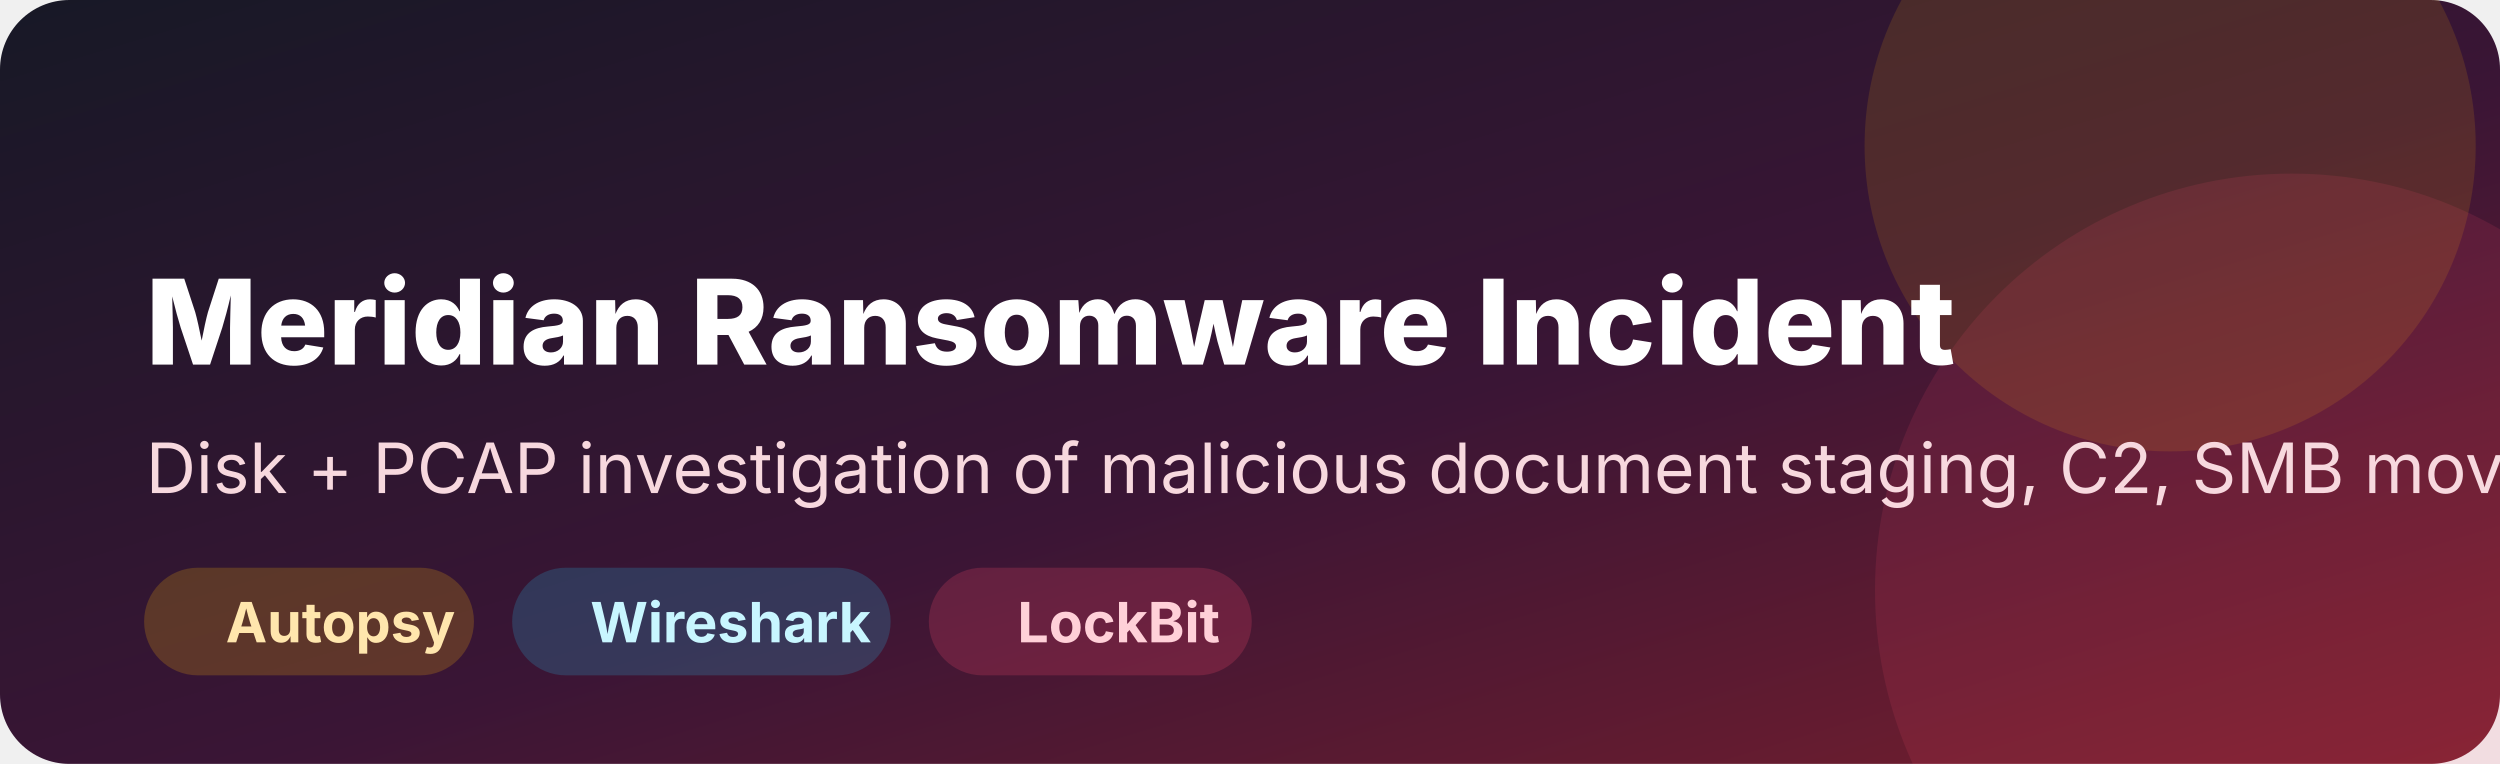
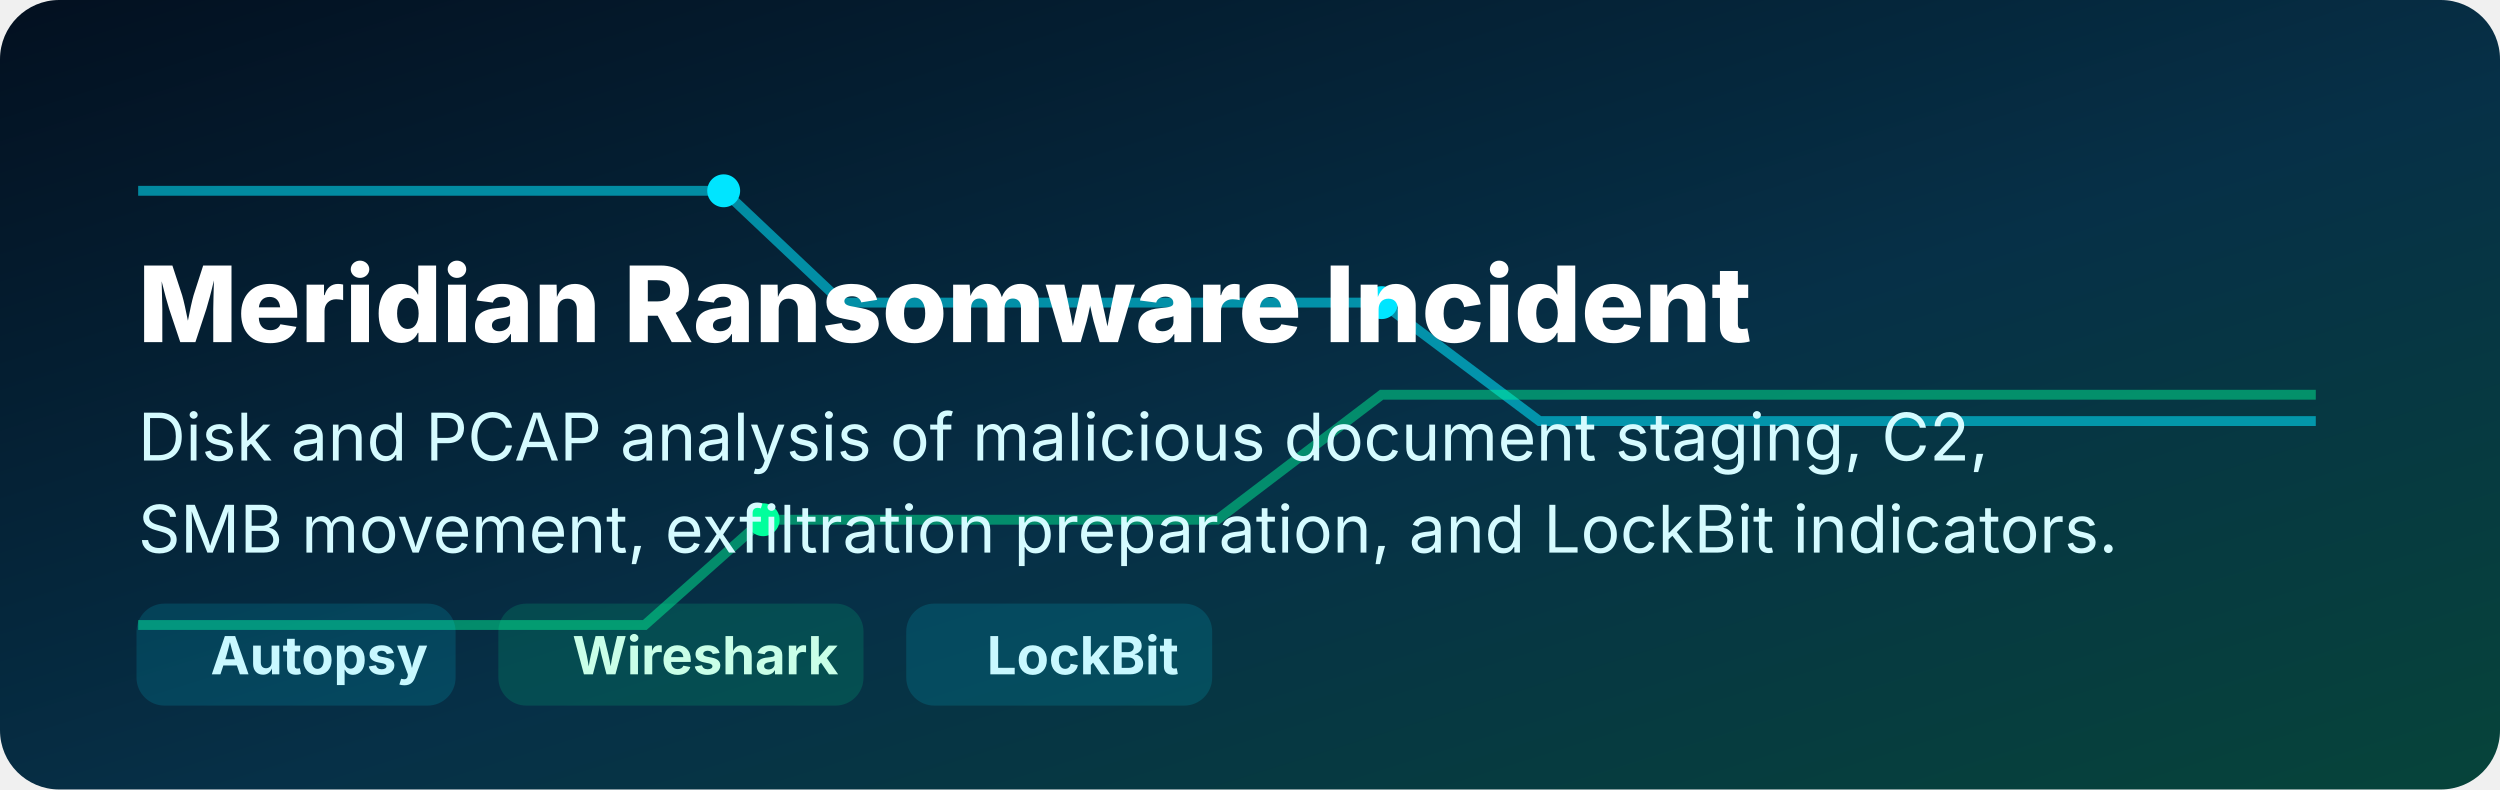
- <svg xmlns="http://www.w3.org/2000/svg" width="720" height="220" viewBox="0 0 720 220" role="img" aria-labelledby="title desc">
+ <svg xmlns="http://www.w3.org/2000/svg" width="760" height="240" viewBox="0 0 760 240" role="img" aria-labelledby="title desc">
  <defs>
    <linearGradient id="bg" x1="0" y1="0" x2="1" y2="1">
-       <stop offset="0" stop-color="#171826" />
-       <stop offset="0.55" stop-color="#3a1535" />
-       <stop offset="1" stop-color="#7a1f2d" />
+       <stop offset="0" stop-color="#031020" />
+       <stop offset="0.55" stop-color="#063047" />
+       <stop offset="1" stop-color="#06443a" />
    </linearGradient>
    <linearGradient id="line" x1="0" y1="0" x2="1" y2="0">
-       <stop offset="0" stop-color="#ffb703" />
-       <stop offset="1" stop-color="#ff4d6d" />
+       <stop offset="0" stop-color="#00e5ff" />
+       <stop offset="1" stop-color="#00ff9c" />
    </linearGradient>
  </defs>
-   <rect width="720" height="220" rx="20" fill="url(#bg)" />
-   <circle cx="625" cy="42" r="88" fill="#ffb703" opacity="0.13" />
-   <circle cx="660" cy="170" r="120" fill="#ff4d6d" opacity="0.12" />
-   <path d="M42 60 H665" stroke="url(#line)" stroke-width="5" stroke-linecap="round" />
-   <text x="42" y="105" fill="#ffffff" font-family="Inter, Segoe UI, Arial, sans-serif" font-size="34" font-weight="800">Meridian Ransomware Incident</text>
-   <text x="42" y="142" fill="#f7d8de" font-family="Inter, Segoe UI, Arial, sans-serif" font-size="20">Disk + PCAP investigation of malicious document staging, C2, SMB movement, exfiltration prep, and LockBit indicators.</text>
+   <rect width="760" height="240" rx="18" fill="url(#bg)" />
+   <path d="M42 58 H220 L256 92 H420 L468 128 H704" fill="none" stroke="#00e5ff" stroke-width="3" stroke-opacity="0.55" />
+   <path d="M42 190 H196 L232 158 H370 L420 120 H704" fill="none" stroke="#00ff9c" stroke-width="3" stroke-opacity="0.45" />
+   <circle cx="220" cy="58" r="5" fill="#00e5ff" />
+   <circle cx="420" cy="92" r="5" fill="#00e5ff" />
+   <circle cx="232" cy="158" r="5" fill="#00ff9c" />
+   <text x="42" y="104" fill="#ffffff" font-family="Inter, Segoe UI, Arial, sans-serif" font-size="32" font-weight="800">Meridian Ransomware Incident</text>
+   <text x="42" y="140" fill="#d5fbff" font-family="Inter, Segoe UI, Arial, sans-serif" font-size="20">
+     <tspan x="42" dy="0">Disk and PCAP analysis of malicious document staging, C2,</tspan>
+     <tspan x="42" dy="28">SMB movement, exfiltration preparation, and LockBit indicators.</tspan>
+   </text>
  <g font-family="Inter, Segoe UI, Arial, sans-serif" font-size="16" font-weight="700">
-     <rect x="42" y="164" width="94" height="30" rx="15" fill="#ffb703" opacity="0.2" stroke="#ffb703" />
-     <text x="65" y="185" fill="#ffe6ad">Autopsy</text>
-     <rect x="148" y="164" width="108" height="30" rx="15" fill="#21d4fd" opacity="0.18" stroke="#21d4fd" />
-     <text x="170" y="185" fill="#c8f6ff">Wireshark</text>
-     <rect x="268" y="164" width="92" height="30" rx="15" fill="#ff4d6d" opacity="0.2" stroke="#ff4d6d" />
-     <text x="293" y="185" fill="#ffd0d8">LockBit</text>
+     <rect x="42" y="184" width="96" height="30" rx="8" fill="#00e5ff" opacity="0.14" stroke="#00e5ff" />
+     <text x="64" y="205" fill="#c8f8ff">Autopsy</text>
+     <rect x="152" y="184" width="110" height="30" rx="8" fill="#00ff9c" opacity="0.14" stroke="#00ff9c" />
+     <text x="174" y="205" fill="#c9ffe8">Wireshark</text>
+     <rect x="276" y="184" width="92" height="30" rx="8" fill="#00e5ff" opacity="0.14" stroke="#00e5ff" />
+     <text x="300" y="205" fill="#c8f8ff">LockBit</text>
  </g>
</svg>
